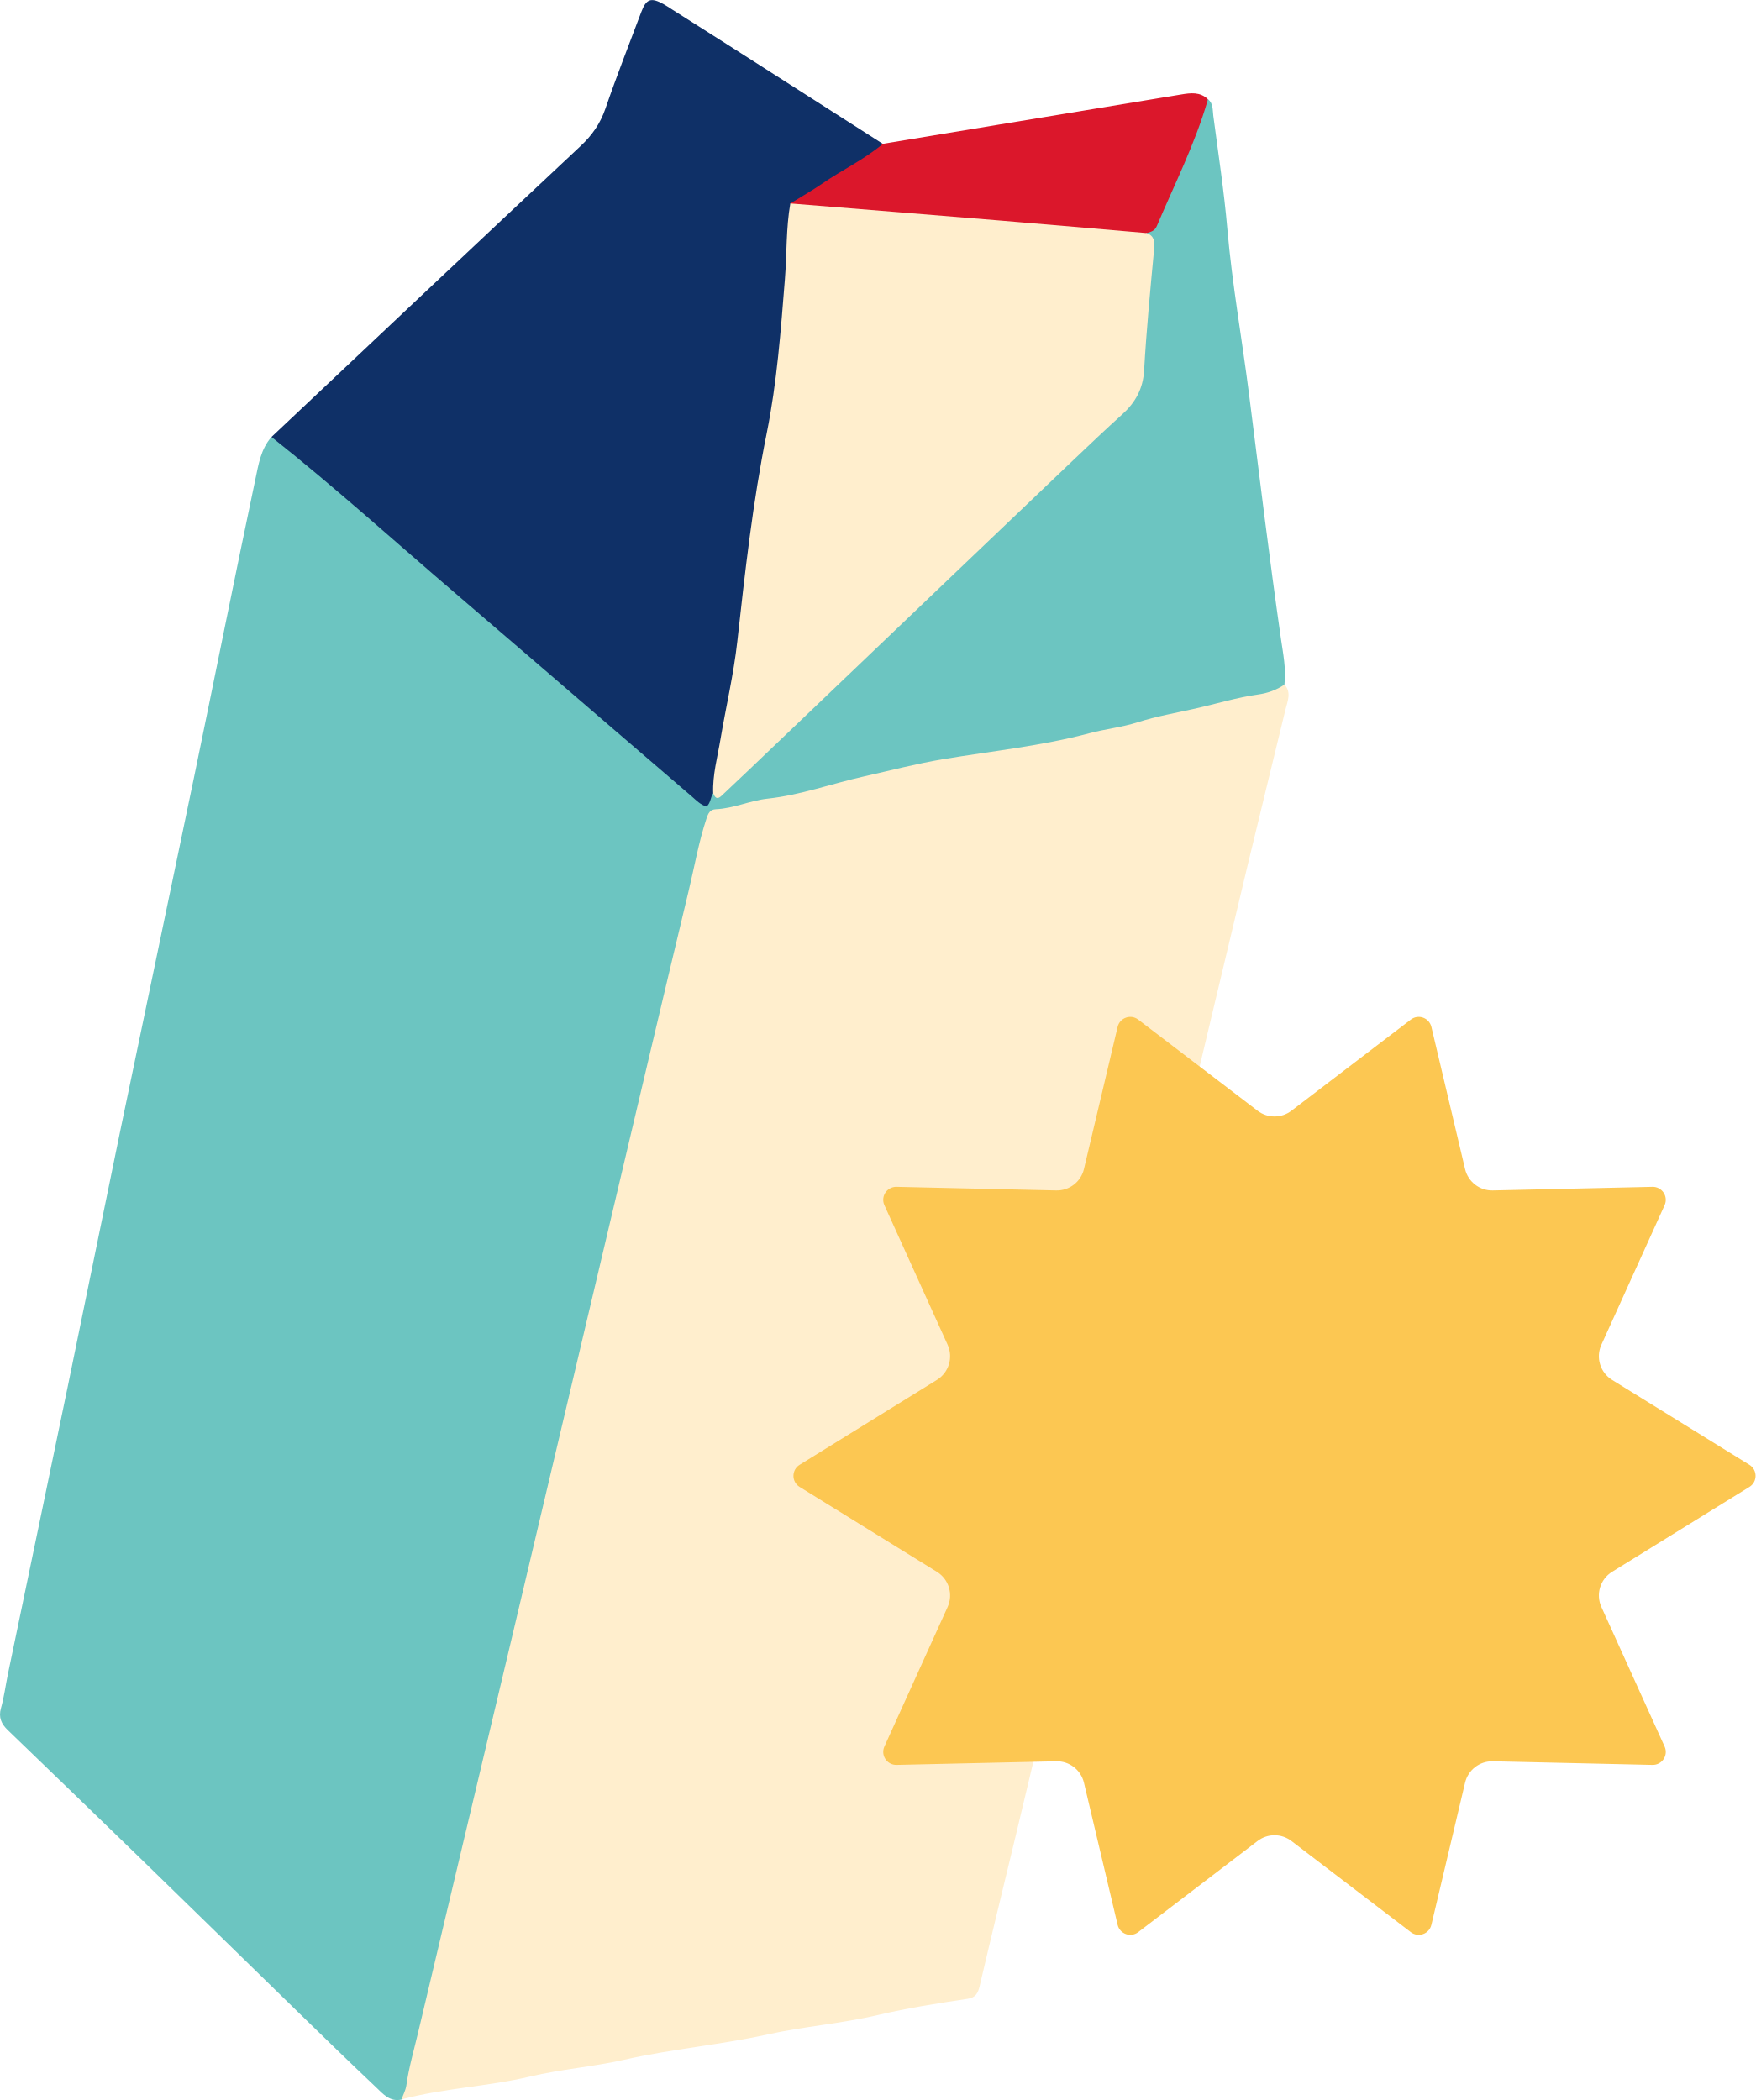
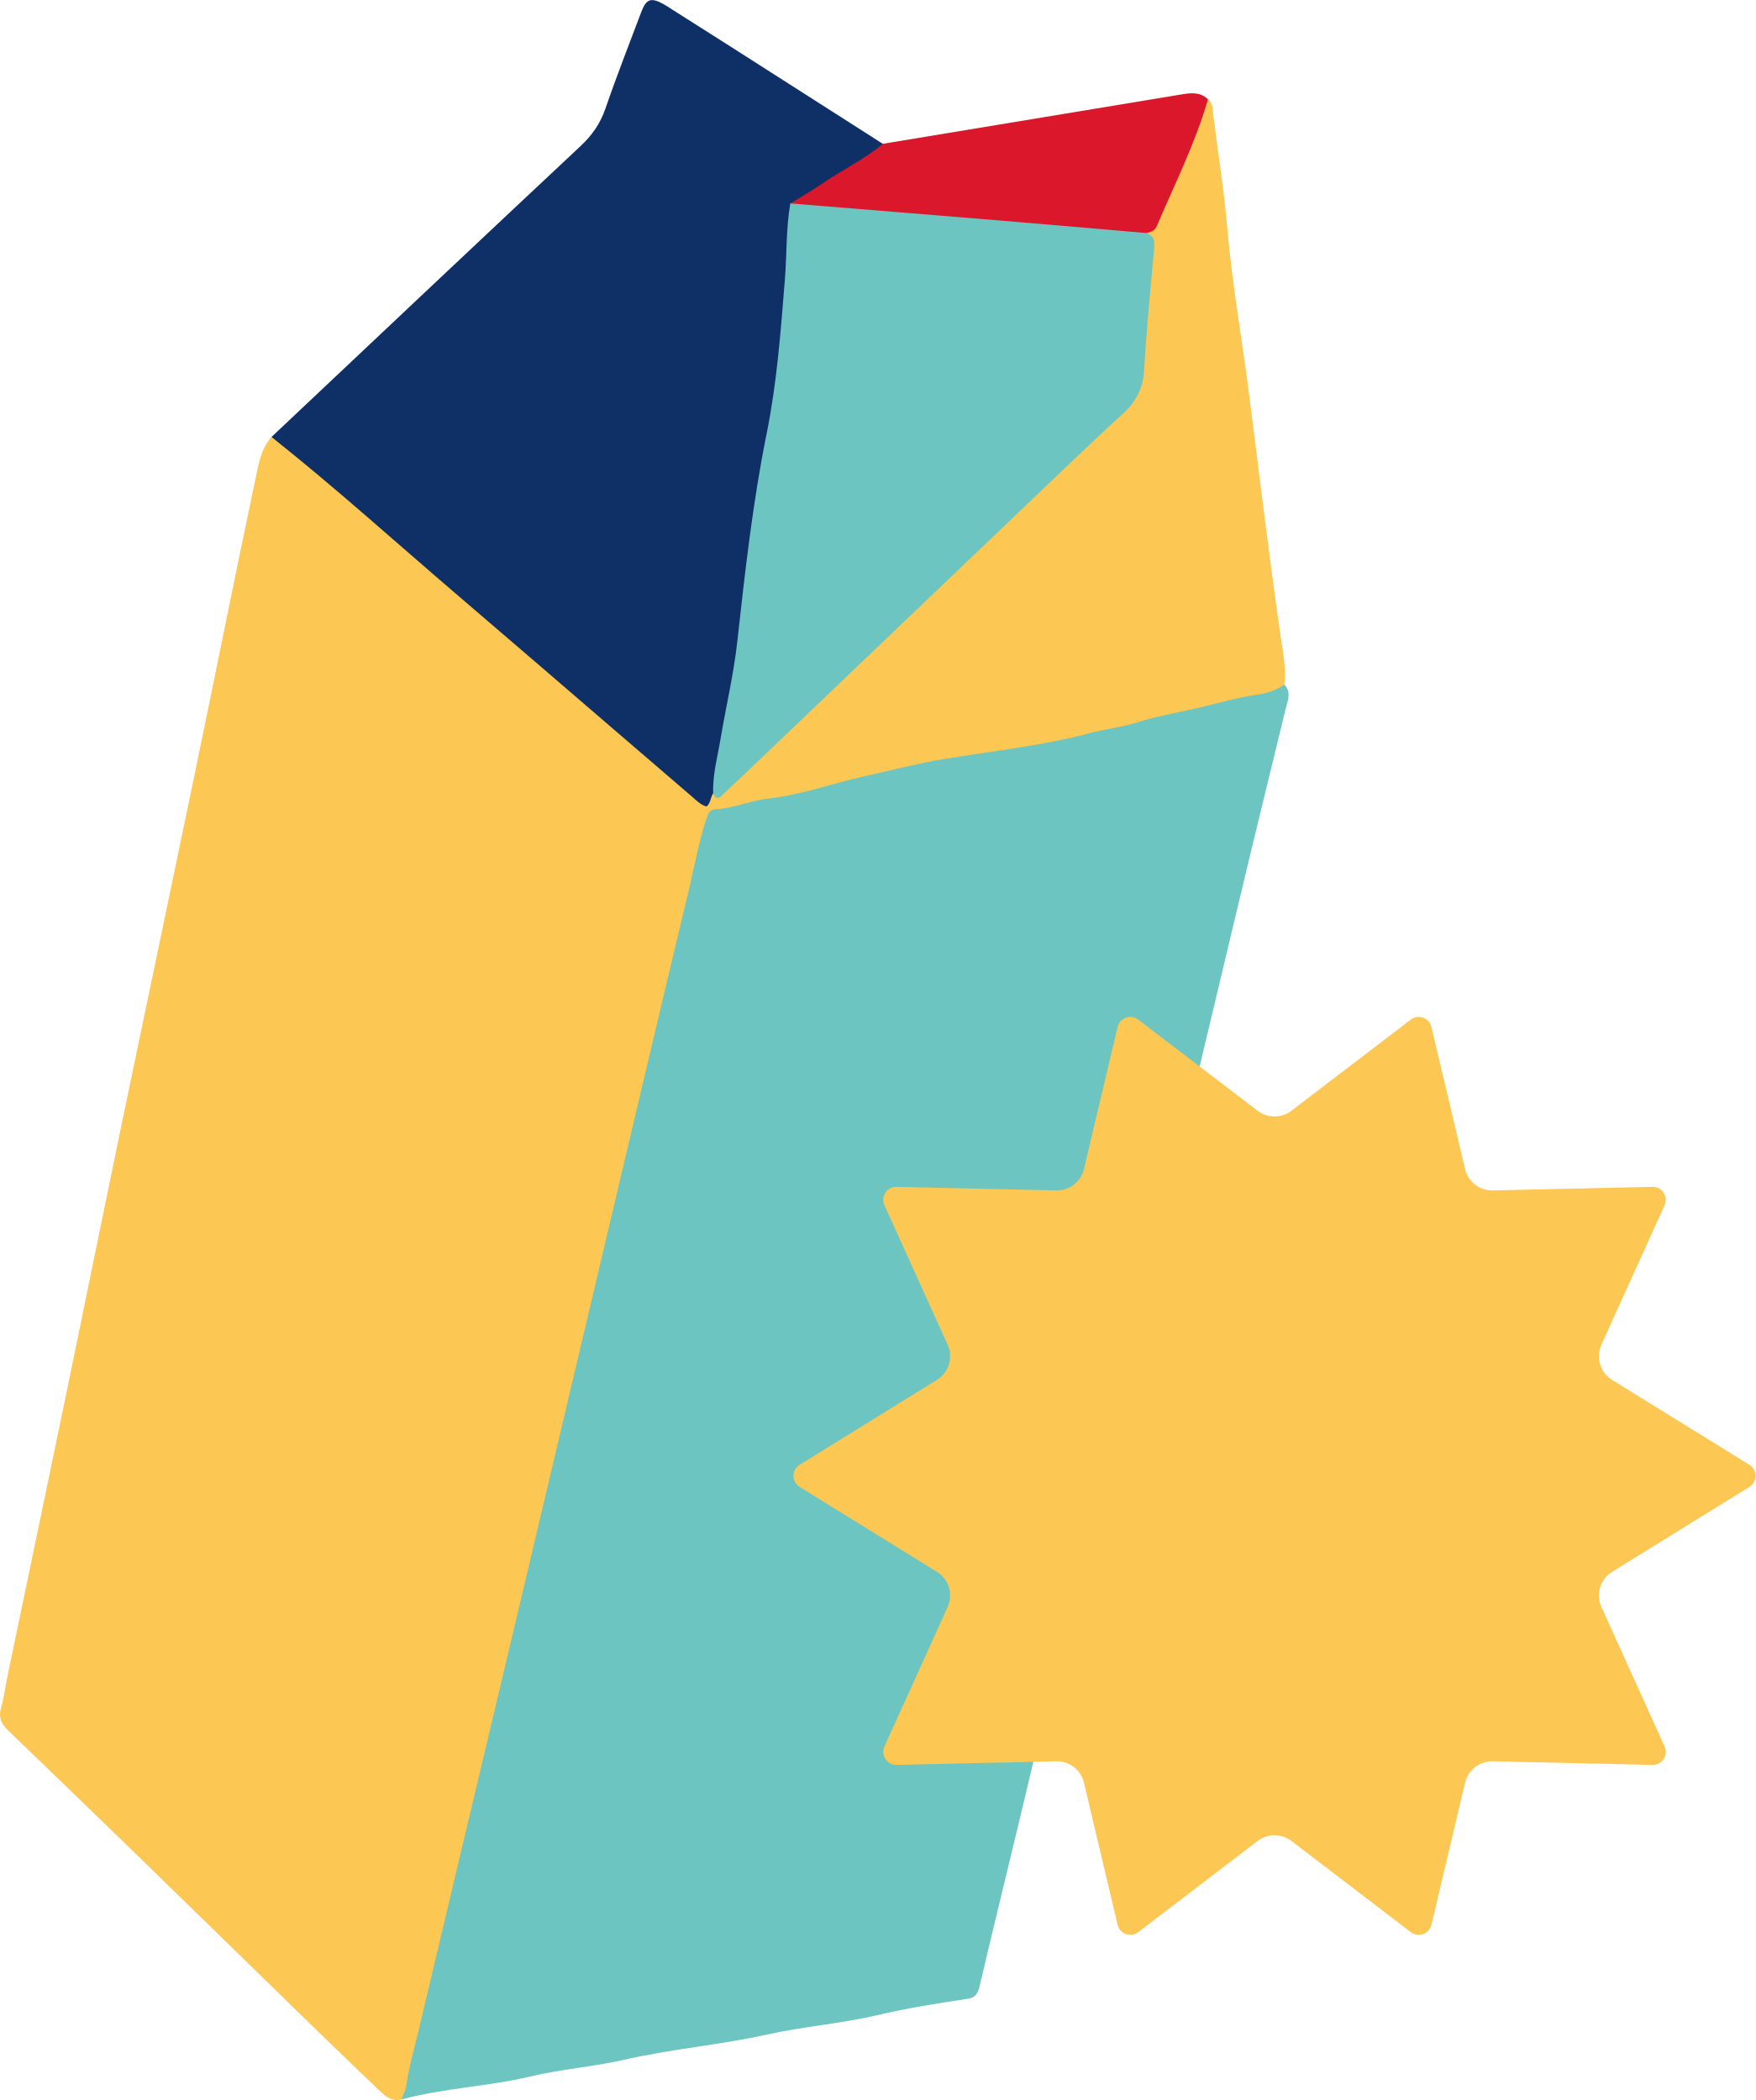
<svg xmlns="http://www.w3.org/2000/svg" id="Layer_2" viewBox="0 0 486.41 582">
  <defs>
    <style>
      .cls-1 {
-         fill: #ffeecd;
+         fill: #6cc5c1;
      }

      .cls-2 {
        fill: #0f3067;
      }

      .cls-3 {
        fill: #db172b;
      }

      .cls-4 {
-         fill: #6cc5c1;
+         fill: #fcc752;
      }

      .cls-5 {
        fill: #fcc752;
      }
    </style>
  </defs>
  <g id="Layer_1-2" data-name="Layer_1">
    <g>
      <path class="cls-4" d="M355.89,189.73c.51-4.31-.36-8.51-.97-12.73-3.24-22.53-5.96-45.13-8.83-67.71-1.94-15.3-4.69-30.51-6.02-45.87-.91-10.52-2.52-20.91-3.89-31.36-.21-1.6.02-3.44-1.54-4.62-4.39,7.39-6.28,15.86-10.19,23.47-2.3,4.46-3.33,9.57-6.89,13.39,1.19,3.07,1.1,6.25.76,9.45-1.01,9.59-1.67,19.21-2.47,28.82-.39,4.6-2.2,8.17-5.44,11.23-25.74,24.24-51.22,48.74-76.88,73.07-10.44,9.9-20.73,19.95-31.3,29.72-1.34,1.24-2.54,2.71-4.58,2.82-2.09,2.14-3.78,1.88-6.08-.15-16.94-14.94-34.18-29.53-51.29-44.27-14.91-12.85-29.7-25.85-44.84-38.44-5.16-4.29-9.92-9.06-15.4-12.97-1.48-1.06-2.86-2.34-4.81-2.48-2.98,3.35-3.62,7.71-4.48,11.78-5.77,27.34-11.23,54.75-16.9,82.12-6.75,32.6-13.63,65.17-20.4,97.77-4.93,23.77-9.73,47.58-14.65,71.36-5.5,26.62-11.08,53.22-16.61,79.84-.65,3.14-1.05,6.35-1.92,9.42-.74,2.61.12,4.4,1.91,6.12,12.1,11.66,24.19,23.34,36.24,35.05,14.57,14.16,29.09,28.38,43.64,42.56,7.33,7.14,14.66,14.29,22.1,21.32,1.93,1.83,3.82,4.16,7.08,3.44,1.86-.96,2.25-2.75,2.67-4.57,27.04-115.31,54.66-230.48,81.72-345.78.92-3.9,2.69-5.81,6.85-6.64,13.32-2.68,26.57-5.73,39.75-9.15,13.47-3.49,27.29-5.37,41.05-7.49,15.11-2.33,29.83-6.59,44.75-9.87,6.27-1.38,12.48-2.97,18.78-4.25,3.32-.67,7.11-.77,9.09-4.4Z" />
      <path class="cls-1" d="M355.89,189.73c-2.17,1.51-4.76,2.39-7.21,2.73-5.93.83-11.63,2.59-17.42,3.9-5.33,1.21-10.74,2.12-16,3.8-4.33,1.39-8.93,1.86-13.37,3.04-13.32,3.56-27.05,4.94-40.61,7.21-7.34,1.23-14.59,3.13-21.86,4.76-8.93,1.99-17.57,5.18-26.73,6.17-4.85.52-9.4,2.72-14.33,2.93-1.66.07-2.13,1.13-2.62,2.61-2.16,6.53-3.32,13.31-4.92,19.97-7.59,31.61-15.02,63.27-22.5,94.91-8.92,37.73-17.81,75.47-26.75,113.19-8.55,36.09-17.16,72.17-25.7,108.27-1.16,4.9-2.58,9.73-3.28,14.74-.19,1.33-.88,2.59-1.34,3.88,11.69-3.14,23.89-3.56,35.6-6.34,8.67-2.06,17.51-2.7,26.13-4.66,13.13-2.99,26.6-4.11,39.69-7.01,10.18-2.25,20.57-3.02,30.66-5.4,8.2-1.93,16.47-3.23,24.77-4.47,2.22-.33,2.88-1.55,3.36-3.61,3.25-13.96,6.69-27.88,10.03-41.83,4.26-17.8,8.5-35.6,12.74-53.4,6.12-25.66,12.2-51.33,18.34-76.99,4.9-20.47,9.88-40.92,14.78-61.38,6.17-25.81,12.28-51.63,18.46-77.43,3.41-14.24,6.94-28.45,10.37-42.68.55-2.3,1.74-4.7-.29-6.93Z" />
      <path class="cls-2" d="M75.22,121.1c17.74,14.07,34.52,29.28,51.72,43.99,14.3,12.23,28.55,24.53,42.82,36.8,7.31,6.28,14.63,12.56,21.93,18.85,1.26,1.09,2.41,2.32,4.08,2.78,1.18-.99,1.05-2.56,1.84-3.67,1.27-1.15,1.12-2.78,1.43-4.25,5.99-29.13,8.02-58.87,13.45-88.05,4.17-22.38,6.09-44.86,7.21-67.49.04-.77.22-1.51.47-2.23,4.45-4.5,10.38-6.82,15.44-10.43,2.1-1.5,4.37-2.79,6.57-4.15,1.23-.76,2.87-1.36,2.46-3.37-14.45-9.23-28.89-18.47-43.34-27.69-5.03-3.21-10.08-6.4-15.13-9.6-.78-.49-1.53-1.02-2.34-1.46-3.48-1.91-4.77-1.46-6.17,2.26-3.34,8.88-6.82,17.72-9.9,26.69-1.44,4.19-3.71,7.42-6.94,10.44-28.61,26.78-57.09,53.71-85.6,80.59Z" />
      <path class="cls-3" d="M244.63,39.86c-5.14,4.34-11.25,7.19-16.75,10.99-2.87,1.98-5.93,3.7-8.9,5.54,1.14,1.96,3.19,1.59,4.9,1.73,29.51,2.41,59.02,4.78,88.52,7.24,1.77.15,3.68.55,5.28-.76,1.17-.32,2.26-.57,2.85-1.95,4.87-11.5,10.54-22.68,14.06-34.74.04-.14.03-.3.04-.46-2.16-2.03-4.73-1.7-7.33-1.27-27.55,4.56-55.11,9.12-82.66,13.67Z" />
      <path class="cls-1" d="M317.68,64.59c-13.4-1.15-26.8-2.33-40.2-3.44-19.5-1.62-39-3.18-58.5-4.77-1.21,6.94-.94,13.99-1.5,20.99-1.15,14.31-2.18,28.58-5.05,42.75-3.85,19.03-6,38.37-8.14,57.67-1.01,9.12-3.14,18.05-4.66,27.09-.83,4.96-2.21,9.85-2.02,14.95.47,1.17,1.05,1.92,2.3.73,2.65-2.53,5.33-5.02,7.98-7.55,11.03-10.53,22.05-21.07,33.08-31.61,18.86-18.02,37.7-36.04,56.58-54.04,4.42-4.21,8.85-8.41,13.38-12.5,3.66-3.31,5.79-7.09,6.08-12.23.65-11.23,1.72-22.44,2.78-33.65.2-2.09.03-3.6-2.09-4.4Z" />
    </g>
    <path class="cls-5" d="M357.82,307.84l33.09-25.27c2.08-1.59,5.09-.51,5.7,2.03l9.33,39.39c.84,3.54,4.04,6.02,7.68,5.93l44.24-1c2.65-.06,4.46,2.67,3.37,5.09l-17.52,38.68c-1.6,3.53-.33,7.7,2.97,9.74l38.04,23.53c2.28,1.41,2.28,4.72,0,6.13l-38.04,23.53c-3.3,2.04-4.57,6.21-2.97,9.74l17.52,38.68c1.1,2.42-.71,5.15-3.37,5.09l-44.24-1c-3.64-.08-6.84,2.39-7.68,5.93l-9.33,39.39c-.6,2.54-3.62,3.62-5.7,2.03l-33.09-25.27c-2.76-2.11-6.6-2.11-9.36,0l-33.09,25.27c-2.08,1.59-5.09.51-5.7-2.03l-9.33-39.39c-.84-3.54-4.04-6.02-7.68-5.93l-44.24,1c-2.65.06-4.46-2.67-3.37-5.09l17.52-38.68c1.6-3.53.33-7.7-2.97-9.74l-38.04-23.53c-2.28-1.41-2.28-4.72,0-6.13l38.04-23.53c3.3-2.04,4.57-6.21,2.97-9.74l-17.52-38.68c-1.1-2.42.71-5.15,3.37-5.09l44.24,1c3.64.08,6.84-2.39,7.68-5.93l9.33-39.39c.6-2.54,3.62-3.62,5.7-2.03l33.09,25.27c2.76,2.11,6.6,2.11,9.36,0Z" />
  </g>
</svg>
